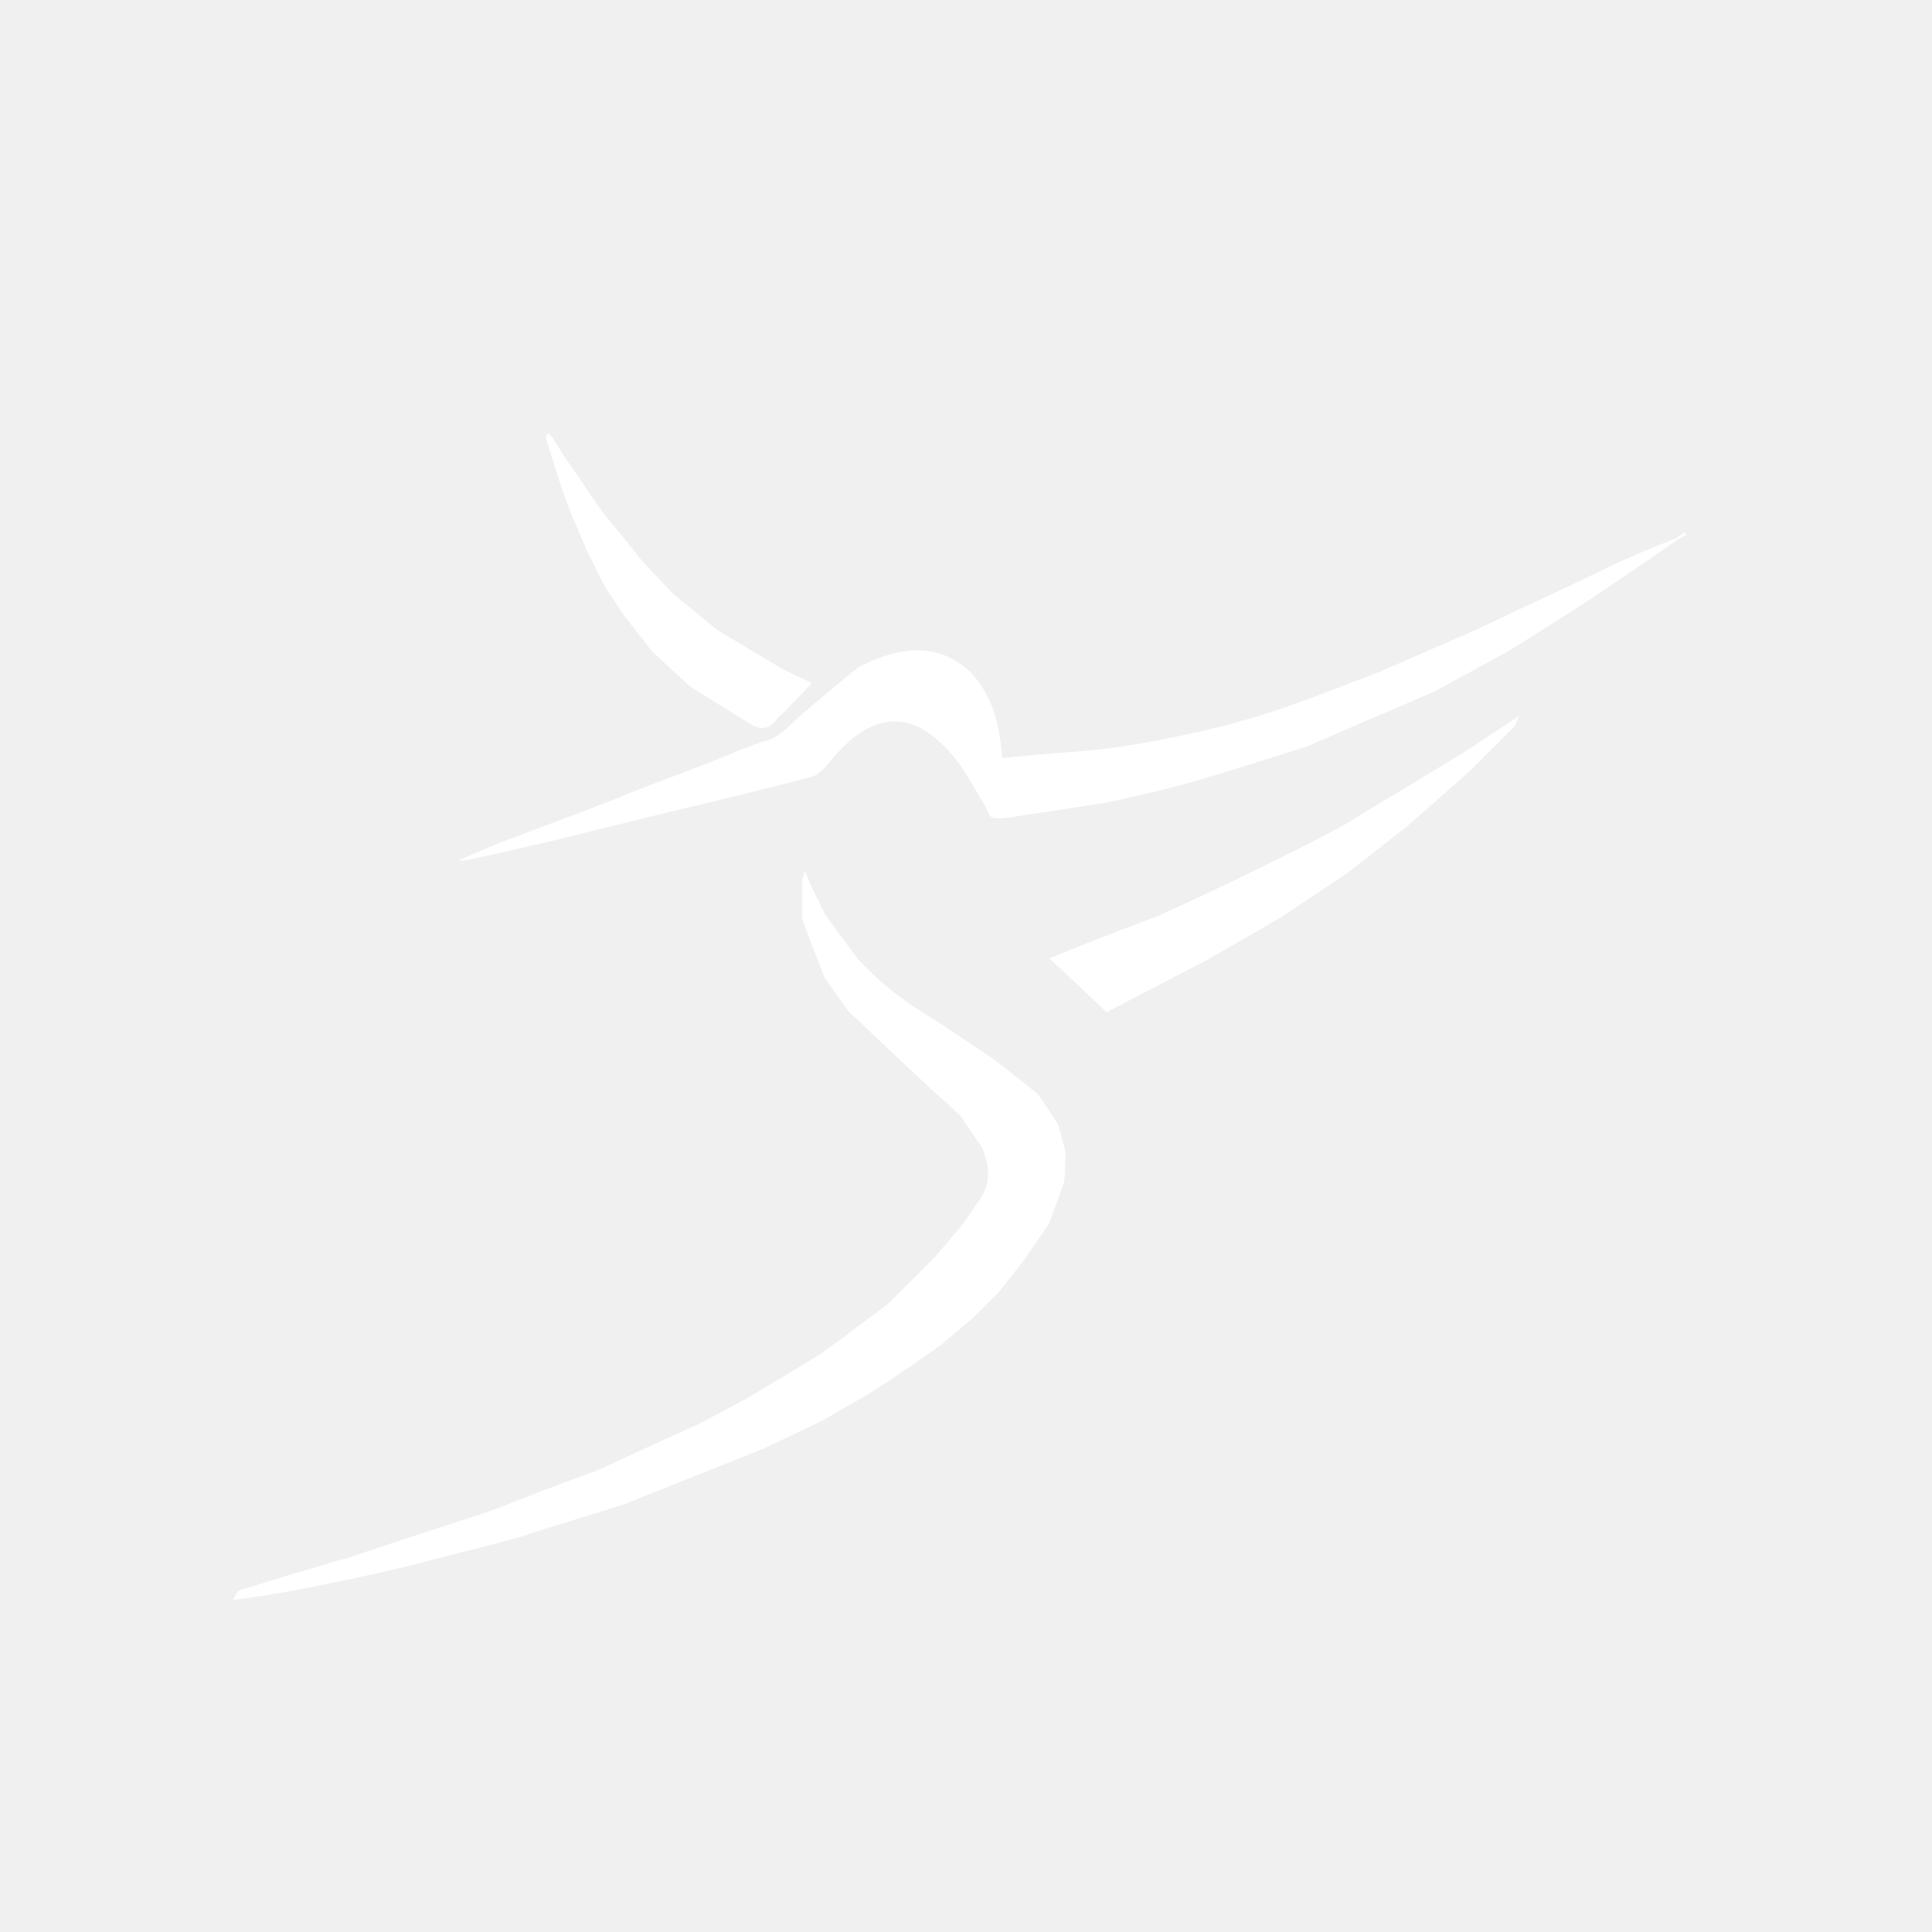
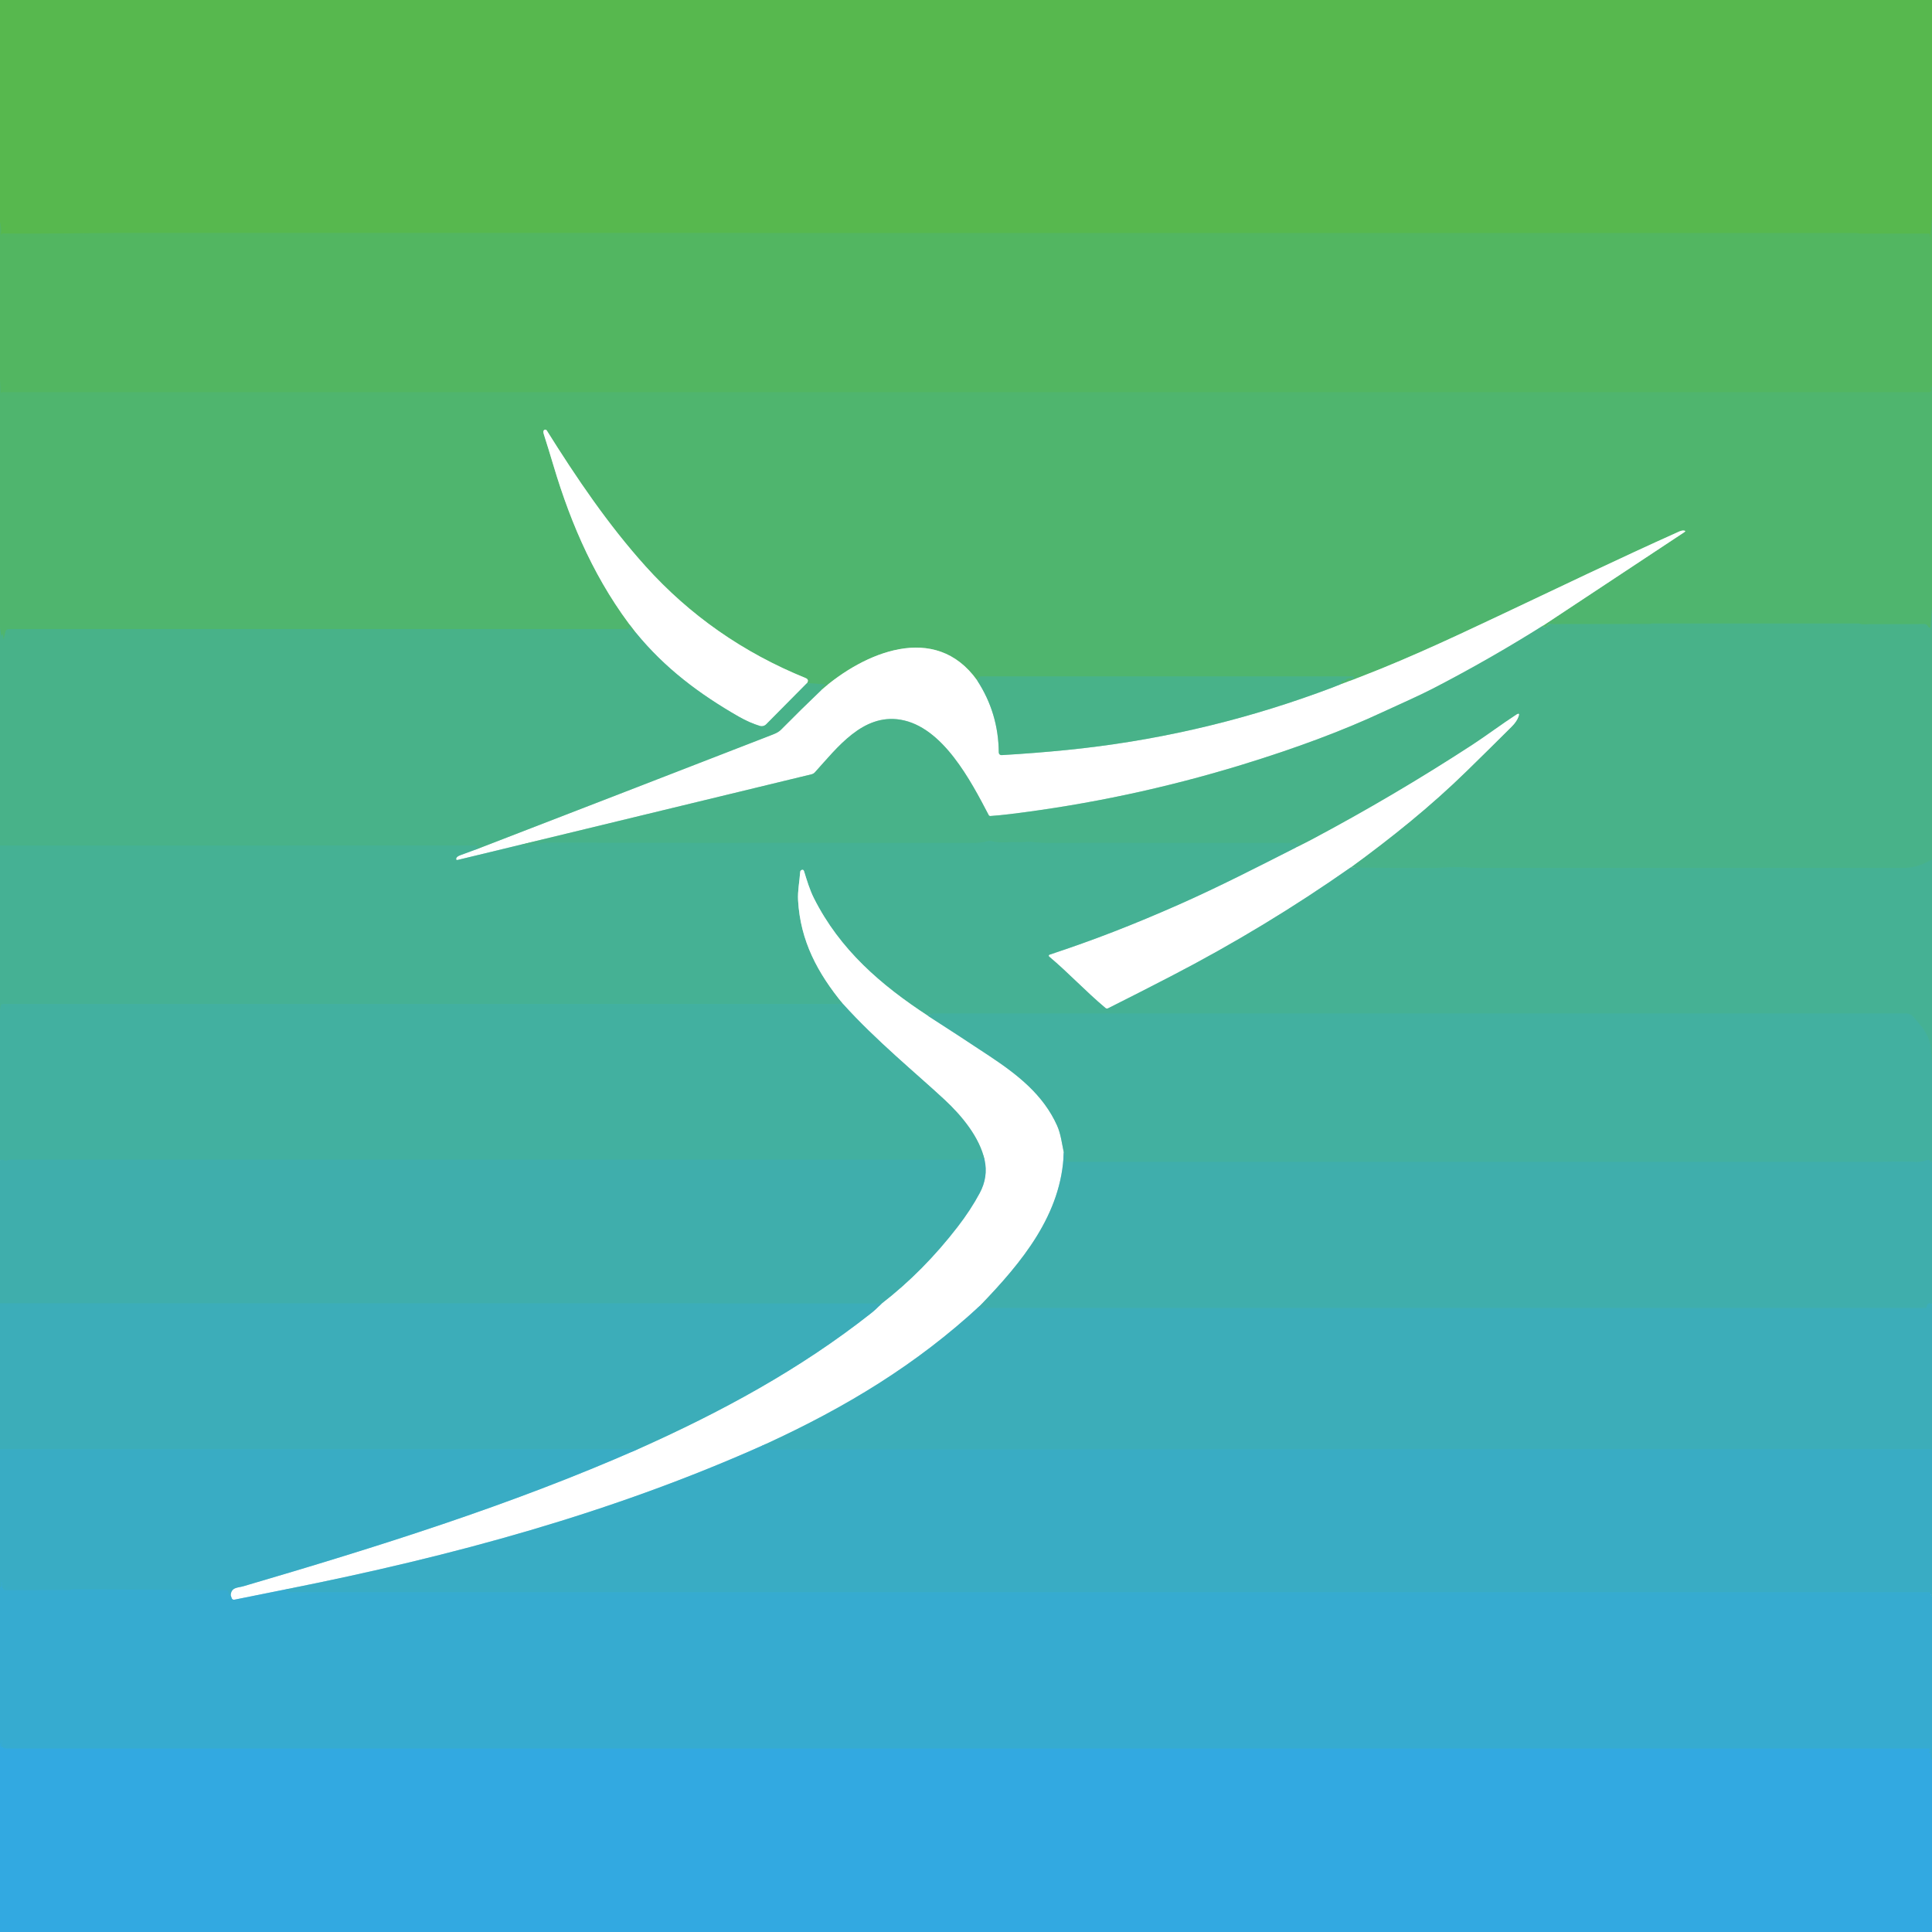
- <svg xmlns="http://www.w3.org/2000/svg" width="768px" height="768px" viewBox="0 0 768 768">
-   <defs>
-     <linearGradient id="G0" x1="46.196%" x2="46.926%" y1="29.806%" y2="93.603%">
-       <stop offset="0%" stop-color="#58b848" />
-       <stop offset="100%" stop-color="#31a9e5" />
-     </linearGradient>
-   </defs>
-   <g>
-     <path d="M 325.958 538.356C 329.658 535.606 333.203 533.167 336.893 530.425C 342.122 526.381 347.206 522.641 352.57 518.675C 359.172 512.184 365.495 505.921 371.967 499.348C 375.662 494.94 379.208 490.839 382.896 486.43C 385.272 482.975 387.506 479.828 389.786 476.339C 394.18 469.652 393.063 463.049 390.437 456.178C 387.383 451.88 384.644 447.796 381.678 443.43C 378.186 440.16 374.921 437.171 371.348 434.032C 366.243 429.313 361.445 424.744 356.343 420.029C 349.932 414.002 343.826 408.121 337.42 402.102C 334.05 397.552 330.979 393.14 327.685 388.44C 324.63 380.704 321.8 373.255 318.901 365.403C 318.877 360.279 318.92 355.559 318.899 350.419C 319.089 349.018 319.342 348.036 319.826 346.164C 320.787 348.164 321.311 349.254 321.945 351.046C 323.998 355.512 325.94 359.276 327.94 363.398C 332.293 369.518 336.588 375.279 340.883 381.04C 349.964 391.086 360.667 399.095 372.604 406.06C 380.083 410.991 387.204 415.863 394.663 420.784C 400.759 425.473 406.517 430.113 412.577 434.895C 415.347 438.92 417.815 442.802 420.58 446.86C 421.662 450.549 422.448 454.063 423.556 457.806C 423.597 461.737 423.315 465.438 423.1 469.57C 421.112 475.405 419.058 480.809 416.942 486.587C 413.673 491.418 410.466 495.875 407.212 500.667C 403.838 505.116 400.511 509.23 397.033 513.653C 393.647 517.092 390.411 520.223 387.028 523.657C 382.65 527.421 378.418 530.881 374.037 534.649C 367.306 539.448 360.744 543.969 354.132 548.416C 351.56 550.146 348.876 551.711 346.066 553.654C 339.66 557.413 333.432 560.869 327.045 564.641C 319.371 568.394 311.856 571.832 304.152 575.574C 285.759 583.006 267.555 590.135 249.157 597.57C 239.785 600.671 230.604 603.462 221.426 606.26C 217.075 607.586 212.728 608.925 208.172 610.568C 198.052 613.378 188.143 615.889 178.226 618.374C 174.293 619.359 170.347 620.289 166.186 621.561C 156.069 624.037 146.188 626.273 136.272 628.337C 122.08 631.292 107.862 634.121 92.561 636.055C 93.467 634.722 94.111 632.565 95.319 632.181C 108.54 627.978 121.847 624.045 135.14 620.068C 135.923 619.834 136.781 619.851 137.82 619.437C 155.541 613.46 173.058 607.834 190.544 602.111C 195.65 600.44 200.666 598.493 205.918 596.358C 216.21 592.313 226.307 588.581 236.407 584.856C 237.476 584.462 238.56 584.108 239.837 583.43C 252.774 577.386 265.511 571.646 278.548 565.684C 284.688 562.36 290.529 559.259 296.684 555.995C 306.6 550.111 316.202 544.39 325.958 538.356 z" fill="#ffffff" fillRule="evenodd" />
-     <path d="M 661.029 218.653C 651.651 225.084 642.422 231.208 633.039 237.644C 624.515 243.219 616.147 248.485 607.772 253.74C 605.434 255.207 603.076 256.642 600.438 258.32C 590.172 264.017 580.193 269.486 569.838 275.074C 553.091 282.218 536.722 289.241 519.768 296.622C 503.49 301.801 487.863 306.858 472.079 311.362C 461.822 314.289 451.334 316.411 440.525 318.936C 427.989 320.859 415.886 322.789 403.762 324.583C 400.687 325.038 397.416 325.657 394.494 325.017C 393.109 324.714 392.383 321.594 391.272 319.805C 387.485 313.707 384.214 307.189 379.751 301.629C 363.679 281.608 347.665 282.251 331.54 300.813C 328.938 303.808 326.158 307.832 322.752 308.75C 302.303 314.259 281.641 318.977 261.062 324.006C 247.663 327.28 234.283 330.632 220.895 333.949C 209.973 336.435 199.049 338.914 188.13 341.414C 186.277 341.838 184.443 342.353 182.28 341.999C 187.634 339.722 192.989 337.445 198.671 335.001C 211.171 330.274 223.347 325.725 235.514 321.151C 240.239 319.375 244.944 317.544 249.847 315.43C 259.91 311.439 269.809 307.821 279.652 304.057C 288.146 300.809 296.424 296.895 305.094 294.244C 310.274 292.66 313.215 288.992 317.214 285.264C 325.453 278.248 333.25 271.678 341.414 265.052C 343.094 264.356 344.386 263.666 345.724 263.082C 359.884 256.898 373.549 255.739 386.097 267.417C 394.703 277.029 397.513 288.454 398.339 301.337C 403.142 300.875 407.68 300.421 412.222 300.003C 423.35 298.978 434.572 298.556 445.589 296.829C 467.999 293.317 490.141 288.373 511.608 280.918C 523.875 276.658 535.91 271.733 548.429 267.061C 561.556 261.379 574.302 255.742 587.414 250.051C 596.852 245.609 605.925 241.222 615.364 236.891C 624.764 232.551 633.799 228.153 642.834 223.756C 650.283 220.508 657.732 217.259 665.742 214.157C 666.43 214.429 666.558 214.556 666.685 214.682C 664.849 215.903 663.013 217.124 661.029 218.653 z" fill="#ffffff" fillRule="evenodd" />
-     <path d="M 255.015 222.691C 259.206 227.254 263.245 231.511 267.731 236.213C 273.77 241.142 279.362 245.626 285.101 250.419C 293.481 255.52 301.715 260.311 310.128 265.408C 314.294 267.588 318.281 269.463 322.692 271.537C 318.646 275.814 315.27 279.383 311.893 282.953C 310.924 283.811 309.743 284.522 309.023 285.554C 305.809 290.163 302.051 290.482 297.351 287.22C 289.604 282.45 282.21 277.731 274.465 272.985C 269.293 268.361 264.471 263.766 259.345 259.027C 255.598 254.355 252.156 249.829 248.418 245.133C 245.654 241.078 243.188 237.192 240.422 233.135C 237.995 228.424 235.867 223.884 233.431 219.154C 231.33 214.427 229.536 209.889 227.432 205.158C 225.807 201.201 224.493 197.438 223.006 193.338C 221.886 189.918 220.939 186.835 219.912 183.376C 218.946 180.223 218.06 177.446 217.003 174.335C 217.183 173.377 217.532 172.754 217.882 172.13C 218.35 172.656 218.819 173.182 219.583 173.872C 221.347 176.591 222.815 179.146 224.581 181.869C 227.203 185.482 229.527 188.927 232.009 192.685C 234.866 196.914 237.566 200.831 240.573 204.893C 245.541 210.82 250.202 216.603 255.015 222.691 z" fill="#ffffff" fillRule="evenodd" />
-     <path d="M 666.115 214.11C 667.203 213.162 668.479 212.407 669.755 211.651C 669.936 211.964 670.116 212.277 670.297 212.59C 669.265 213.155 668.233 213.72 666.943 214.483C 666.558 214.555 666.43 214.429 666.115 214.11 z" fill="#ffffff" fillRule="evenodd" />
-     <path d="M 602.175 288.585C 596.115 294.705 590.187 300.528 584.112 306.656C 575.771 314.071 567.576 321.182 559.214 328.585C 551.456 334.697 543.865 340.515 536.122 346.645C 526.978 352.856 517.987 358.757 508.793 364.911C 499.953 370.08 491.314 374.992 482.681 379.916C 481.542 380.566 480.435 381.272 478.939 382.067C 465.808 388.839 453.052 395.496 439.856 402.383C 433.793 396.619 427.85 390.926 421.849 385.295C 420.422 383.956 418.8 382.826 417.301 380.978C 431.6 374.94 445.866 369.524 460.498 364.052C 469.856 359.781 478.848 355.565 487.84 351.35C 497.837 346.454 507.833 341.559 518.37 336.323C 524.12 333.266 529.399 330.667 534.521 327.792C 538.186 325.735 541.643 323.309 545.552 321.015C 557.578 313.888 569.243 306.794 580.909 299.7C 588.312 294.84 595.717 289.98 603.875 284.625C 603.175 286.26 602.74 287.274 602.175 288.585 z" fill="#ffffff" fillRule="evenodd" />
+ <svg xmlns="http://www.w3.org/2000/svg" version="1.1" viewBox="0.00 0.00 768.00 768.00">
+   <g stroke-width="2.00" fill="none" stroke-linecap="butt">
+     <path stroke="#55b758" vector-effect="non-scaling-stroke" d="   M 768.00 86.48   L 767.35 93.81   Q 767.29 94.44 767.13 93.87   Q 767.09 93.75 767.17 93.60   A 0.49 0.49 0.0 0 0 766.74 92.88   L 739.21 92.88   A 0.82 0.75 -28.9 0 1 738.84 92.79   Q 738.56 92.66 738.25 92.66   Q 393.00 92.63 47.75 92.63   C 33.55 92.63 16.64 93.05 1.08 92.82   A 0.32 0.31 21.1 0 0 0.82 92.93   Q 0.72 93.04 0.61 93.14   Q 0.32 93.37 0.36 93.01   Q 0.63 90.53 0.00 88.36" />
+     <path stroke="#51b668" vector-effect="non-scaling-stroke" d="   M 768.00 153.49   L 767.20 154.54   Q 767.12 154.64 767.25 154.68   Q 767.37 154.71 767.51 154.76   A 0.85 0.56 -24.4 0 1 766.75 155.96   L 0.93 155.96   Q 0.81 155.96 0.75 156.06   Q 0.65 156.21 0.51 156.19   Q 0.34 156.17 0.33 156.00   L 0.00 150.98" />
+     <path stroke="#4cb47c" vector-effect="non-scaling-stroke" d="   M 768.00 241.86   L 767.45 249.16   A 0.45 0.45 0.0 0 1 766.60 249.32   Q 766.34 248.76 765.90 248.38   Q 765.59 248.10 765.18 248.10   Q 752.71 248.10 740.25 248.15   Q 739.88 248.15 739.55 248.02   Q 739.16 247.86 738.74 247.86   L 656.50 247.86   A 0.32 0.28 -62.9 0 0 656.30 247.94   Q 656.18 248.05 656.00 248.05   Q 636.89 248.11 617.78 248.11   Q 617.69 248.11 616.75 248.00   Q 615.69 247.88 615.00 248.80   A 1.04 1.01 -80.5 0 1 614.55 249.13   Q 613.22 249.60 613.43 248.67" />
+     <path stroke="#a7dab7" vector-effect="non-scaling-stroke" d="   M 613.43 248.67   L 669.49 211.59   Q 670.38 211.00 669.31 210.90   Q 668.56 210.82 667.32 211.37   C 643.20 222.20 619.38 233.66 595.47 244.96   C 575.07 254.60 554.30 264.29 533.06 271.95" />
+     <path stroke="#4cb47c" vector-effect="non-scaling-stroke" d="   M 533.06 271.95   Q 533.07 271.43 533.23 270.98   A 0.49 0.49 0.0 0 1 533.94 270.71   Q 534.08 270.78 534.22 270.85   Q 534.40 270.94 534.51 270.78   Q 535.67 269.01 537.57 269.89   Q 538.03 270.10 538.05 269.60   L 538.07 269.21   A 0.32 0.31 0.9 0 0 537.75 268.89   L 390.01 268.88   Q 389.58 268.88 389.33 269.23   L 388.45 270.50" />
+     <path stroke="#a7dab7" vector-effect="non-scaling-stroke" d="   M 388.45 270.50   C 371.76 247.01 343.31 259.55 326.54 274.26" />
+     <path stroke="#4cb47c" vector-effect="non-scaling-stroke" d="   M 326.54 274.26   Q 326.56 273.12 327.50 272.63   Q 328.50 272.09 327.48 272.02   L 320.78 271.56" />
+     <path stroke="#a7dab7" vector-effect="non-scaling-stroke" d="   M 320.78 271.56   Q 321.74 270.14 320.22 269.53   Q 282.99 254.40 256.62 225.11   C 241.68 208.51 229.16 189.99 217.35 171.13   A 0.72 0.71 -52.9 0 0 216.06 171.31   Q 215.92 171.79 216.13 172.46   Q 218.12 178.71 219.99 184.98   C 227.16 209.06 237.10 231.66 252.76 251.50" />
+     <path stroke="#4cb47c" vector-effect="non-scaling-stroke" d="   M 252.76 251.50   Q 251.52 251.30 250.78 249.54   Q 250.60 249.12 250.27 249.42   Q 250.10 249.57 249.85 249.58   A 0.01 0.01 0.0 0 0 249.84 249.59   L 249.99 249.85   Q 250.14 250.08 249.86 250.08   L 3.48 250.09   A 1.32 1.32 0.0 0 0 2.19 251.12   L 1.64 253.51   Q 1.40 254.60 1.27 253.49   L 1.14 252.25   Q 1.11 251.95 0.95 252.31   Q 0.89 252.45 0.80 252.56   Q 0.51 252.85 0.45 252.45   L 0.00 249.70" />
+     <path stroke="#a4d9c4" vector-effect="non-scaling-stroke" d="   M 320.78 271.56   L 304.57 287.92   A 2.53 2.52 -59.0 0 1 302.03 288.56   Q 297.91 287.30 293.66 284.87   C 277.97 275.87 264.27 265.60 252.76 251.50" />
+     <path stroke="#a4d9c4" vector-effect="non-scaling-stroke" d="   M 613.43 248.67   Q 592.08 262.09 569.69 273.67   C 563.69 276.77 556.65 279.80 549.44 283.16   Q 525.96 294.11 493.73 303.99   Q 448.48 317.87 401.49 323.62   Q 397.66 324.09 393.73 324.38   Q 393.24 324.42 393.01 323.98   C 385.97 310.54 374.77 288.83 357.87 286.08   C 342.97 283.66 332.84 297.18 323.95 306.99   Q 323.41 307.59 322.62 307.79   L 207.91 335.56" />
+     <path stroke="#a2d8ca" vector-effect="non-scaling-stroke" d="   M 207.91 335.56   L 181.98 341.83   Q 181.16 342.03 181.36 341.21   Q 181.54 340.47 183.12 339.90   Q 186.57 338.65 190.00 337.37" />
+     <path stroke="#a4d9c4" vector-effect="non-scaling-stroke" d="   M 190.00 337.37   Q 248.63 314.73 307.22 291.98   Q 309.42 291.13 310.39 290.14   Q 318.37 282.06 326.54 274.26" />
+     <path stroke="#a4d9c4" vector-effect="non-scaling-stroke" d="   M 388.45 270.50   Q 396.91 283.47 397.03 299.13   A 1.05 1.04 87.9 0 0 398.14 300.17   Q 411.32 299.41 424.08 298.13   Q 475.33 293.01 523.73 275.49   Q 530.91 272.89 533.06 271.95" />
+     <path stroke="#47b28f" vector-effect="non-scaling-stroke" d="   M 768.00 341.64   Q 762.21 344.99 757.49 345.00   Q 671.93 345.06 586.38 345.01   Q 585.03 345.01 581.74 344.80   C 577.97 344.57 572.59 345.04 570.40 345.04   Q 553.82 345.10 536.82 344.89" />
+     <path stroke="#a4d9c4" vector-effect="non-scaling-stroke" d="   M 536.82 344.89   C 553.12 333.02 568.73 320.48 583.08 306.44   Q 592.02 297.70 600.88 288.88   Q 602.98 286.79 603.67 284.74   Q 604.21 283.16 602.81 284.07   C 596.88 287.93 590.58 292.65 585.25 296.12   Q 554.10 316.40 521.28 333.84   Q 518.30 335.42 515.24 336.86" />
+     <path stroke="#47b28f" vector-effect="non-scaling-stroke" d="   M 515.24 336.86   Q 515.11 336.21 515.53 335.79   Q 515.70 335.63 515.93 335.63   Q 516.08 335.63 516.24 335.63   Q 516.38 335.63 516.41 335.50   Q 516.45 335.33 516.38 335.22   Q 516.31 335.11 516.08 335.11   Q 465.66 335.15 415.25 335.07   Q 413.38 335.07 411.55 334.83   Q 409.69 334.60 407.90 334.74   Q 405.76 334.90 403.63 334.80   C 400.48 334.66 397.29 335.33 393.91 334.34   Q 393.45 334.21 392.98 334.33   Q 390.07 335.12 387.50 335.12   Q 302.62 335.13 217.75 335.00   Q 215.02 335.00 209.74 336.12   Q 208.06 336.48 207.91 335.56" />
+     <path stroke="#47b28f" vector-effect="non-scaling-stroke" d="   M 190.00 337.37   Q 189.71 336.98 189.61 336.52   Q 189.53 336.12 189.12 336.12   L 0.00 336.14" />
+     <path stroke="#a2d8ca" vector-effect="non-scaling-stroke" d="   M 536.82 344.89   Q 502.93 368.67 465.59 388.01   Q 452.97 394.55 440.46 400.82   A 0.94 0.92 51.4 0 1 439.45 400.70   C 431.59 394.13 424.76 386.72 417.04 380.25   A 0.44 0.44 0.0 0 1 417.19 379.50   C 434.82 373.67 450.37 367.65 468.96 359.43   C 484.55 352.52 499.95 344.62 515.24 336.86" />
+     <path stroke="#44b19a" vector-effect="non-scaling-stroke" d="   M 768.00 422.53   Q 767.82 419.76 767.55 417.01   C 767.00 411.31 763.87 407.95 760.38 404.03   A 3.46 3.44 68.8 0 0 757.82 402.89   Q 564.02 402.89 370.75 402.89   Q 370.53 402.89 370.42 403.10   Q 370.26 403.37 370.01 403.20   Q 369.51 402.87 368.91 403.84" />
+     <path stroke="#a2d8ca" vector-effect="non-scaling-stroke" d="   M 368.91 403.84   C 350.06 391.50 333.84 377.51 323.55 357.06   C 321.87 353.73 320.74 349.94 319.62 346.31   Q 319.39 345.58 318.71 345.81   A 0.90 0.89 -7.3 0 0 318.09 346.60   C 317.82 350.40 317.04 354.21 317.24 357.83   C 318.14 374.04 325.01 386.79 335.12 399.10" />
+     <path stroke="#44b19a" vector-effect="non-scaling-stroke" d="   M 335.12 399.10   L 1.04 399.11   Q 0.51 399.11 0.41 399.63   L 0.00 401.76" />
+     <path stroke="#a1d8d0" vector-effect="non-scaling-stroke" d="   M 368.91 403.84   Q 381.21 411.74 393.41 419.84   C 404.65 427.30 414.74 435.24 420.21 447.43   C 421.68 450.70 422.11 454.50 422.87 458.08" />
+     <path stroke="#9fd7d6" vector-effect="non-scaling-stroke" d="   M 422.87 458.08   C 422.11 482.68 406.21 501.79 389.71 518.90" />
+     <path stroke="#9ed6dc" vector-effect="non-scaling-stroke" d="   M 389.71 518.90   C 364.31 542.44 336.28 559.39 304.43 574.02" />
+     <path stroke="#9cd6e2" vector-effect="non-scaling-stroke" d="   M 304.43 574.02   C 243.22 601.48 179.84 618.60 113.95 631.72" />
+     <path stroke="#9bd5e8" vector-effect="non-scaling-stroke" d="   M 113.95 631.72   L 93.28 635.88   Q 92.35 636.07 92.05 635.17   L 91.70 634.12" />
+     <path stroke="#9cd6e2" vector-effect="non-scaling-stroke" d="   M 91.70 634.12   C 91.94 630.87 94.52 631.21 96.77 630.55   C 149.81 614.98 202.82 598.41 253.49 576.11" />
+     <path stroke="#9ed6dc" vector-effect="non-scaling-stroke" d="   M 253.49 576.11   C 286.49 561.38 317.79 544.49 346.26 522.04   Q 348.15 520.55 350.49 518.16" />
+     <path stroke="#9fd7d6" vector-effect="non-scaling-stroke" d="   M 350.49 518.16   Q 367.09 505.31 380.69 487.66   Q 385.87 480.95 389.45 474.26   Q 392.88 467.86 391.39 461.10" />
+     <path stroke="#a1d8d0" vector-effect="non-scaling-stroke" d="   M 391.39 461.10   C 389.37 452.04 382.37 443.56 375.41 437.09   C 364.48 426.94 348.02 413.47 335.12 399.10" />
+     <path stroke="#41afa6" vector-effect="non-scaling-stroke" d="   M 391.39 461.10   Q 391.10 461.03 390.94 460.65   Q 390.76 460.23 390.32 460.33   Q 390.05 460.40 389.90 460.64   Q 389.66 461.00 389.23 461.00   Q 196.67 461.00 4.11 461.00   C 3.63 461.00 3.08 461.26 2.56 461.35   Q 2.08 461.43 1.65 461.23   Q 0.83 460.84 0.00 461.21" />
+     <path stroke="#41afa6" vector-effect="non-scaling-stroke" d="   M 768.00 461.59   Q 767.76 462.51 767.04 461.39   Q 766.76 460.96 766.26 461.11   Q 763.42 462.01 761.75 461.92   C 757.24 461.65 751.48 461.88 748.29 461.88   Q 586.40 461.89 424.51 461.88   Q 424.48 461.88 424.44 461.87   Q 424.31 461.83 424.05 461.92   Q 423.70 462.04 423.73 461.66   Q 423.96 458.87 422.87 458.08" />
+     <path stroke="#3eaeb3" vector-effect="non-scaling-stroke" d="   M 768.00 518.36   Q 767.64 518.16 767.21 518.08   Q 766.85 518.01 766.55 518.23   Q 765.99 518.64 765.97 519.24   Q 765.95 519.97 765.21 519.97   L 389.64 519.98   A 0.23 0.23 0.0 0 1 389.59 519.52   Q 390.10 519.41 389.71 518.90" />
+     <path stroke="#3eaeb3" vector-effect="non-scaling-stroke" d="   M 350.49 518.16   L 0.00 518.13" />
+     <path stroke="#3badbf" vector-effect="non-scaling-stroke" d="   M 253.49 576.11   L 0.00 576.11" />
+     <path stroke="#3badbf" vector-effect="non-scaling-stroke" d="   M 768.00 576.11   Q 537.88 576.10 307.75 576.22   Q 302.11 576.22 304.43 574.02" />
+     <path stroke="#38acca" vector-effect="non-scaling-stroke" d="   M 768.00 634.60   Q 767.69 634.82 767.50 633.58   Q 767.40 632.95 766.77 632.95   L 114.91 632.95   A 0.80 0.79 -8.4 0 1 114.15 632.39   L 113.95 631.72" />
+     <path stroke="#38acca" vector-effect="non-scaling-stroke" d="   M 91.70 634.12   Q 90.99 634.37 90.71 632.70   Q 90.62 632.13 90.04 632.13   L 29.11 631.78   Q 28.70 631.78 28.33 631.95   Q 28.06 632.08 27.75 632.09   Q 15.02 632.11 2.29 632.12   Q 1.77 632.12 1.43 631.74   Q 0.48 630.68 0.75 629.27   Q 0.78 629.10 0.69 629.08   Q 0.64 629.07 0.58 629.06   Q 0.50 629.05 0.52 629.16   Q 0.78 631.01 0.00 631.01" />
+     <path stroke="#34aad9" vector-effect="non-scaling-stroke" d="   M 768.00 699.69   Q 767.16 698.98 767.41 696.90   Q 767.43 696.74 767.27 696.74   Q 767.07 696.74 766.87 696.74   A 0.20 0.20 0.0 0 1 766.80 696.36   Q 767.88 695.94 766.88 695.55   A 0.15 0.15 0.0 0 1 766.91 695.27   Q 767.27 695.20 767.34 695.09   Q 767.52 694.80 767.21 695.03   Q 767.10 695.12 767.00 695.12   Q 384.88 695.12 2.77 695.12   Q 1.45 695.12 0.94 694.51   Q 0.23 693.67 0.70 692.26   Q 0.72 692.21 0.75 692.18   Q 0.86 692.11 0.66 692.12   A 0.09 0.07 -2.8 0 0 0.57 692.20   Q 0.73 693.23 0.57 694.31   Q 0.38 695.62 0.21 694.31   L 0.00 692.74" />
  </g>
+   <path fill="#57b84e" d="   M 0.00 0.00   L 768.00 0.00   L 768.00 86.48   L 767.35 93.81   Q 767.29 94.44 767.13 93.87   Q 767.09 93.75 767.17 93.60   A 0.49 0.49 0.0 0 0 766.74 92.88   L 739.21 92.88   A 0.82 0.75 -28.9 0 1 738.84 92.79   Q 738.56 92.66 738.25 92.66   Q 393.00 92.63 47.75 92.63   C 33.55 92.63 16.64 93.05 1.08 92.82   A 0.32 0.31 21.1 0 0 0.82 92.93   Q 0.72 93.04 0.61 93.14   Q 0.32 93.37 0.36 93.01   Q 0.63 90.53 0.00 88.36   L 0.00 0.00   Z" />
+   <path fill="#52b661" d="   M 768.00 86.48   L 768.00 153.49   L 767.20 154.54   Q 767.12 154.64 767.25 154.68   Q 767.37 154.71 767.51 154.76   A 0.85 0.56 -24.4 0 1 766.75 155.96   L 0.93 155.96   Q 0.81 155.96 0.75 156.06   Q 0.65 156.21 0.51 156.19   Q 0.34 156.17 0.33 156.00   L 0.00 150.98   L 0.00 88.36   Q 0.63 90.53 0.36 93.01   Q 0.32 93.37 0.61 93.14   Q 0.72 93.04 0.82 92.93   A 0.32 0.31 21.1 0 1 1.08 92.82   C 16.64 93.05 33.55 92.63 47.75 92.63   Q 393.00 92.63 738.25 92.66   Q 738.56 92.66 738.84 92.79   A 0.82 0.75 -28.9 0 0 739.21 92.88   L 766.74 92.88   A 0.49 0.49 0.0 0 1 767.17 93.60   Q 767.09 93.75 767.13 93.87   Q 767.29 94.44 767.35 93.81   L 768.00 86.48   Z" />
+   <path fill="#4fb56e" d="   M 0.00 150.98   L 0.33 156.00   Q 0.34 156.17 0.51 156.19   Q 0.65 156.21 0.75 156.06   Q 0.81 155.96 0.93 155.96   L 766.75 155.96   A 0.85 0.56 -24.4 0 0 767.51 154.76   Q 767.37 154.71 767.25 154.68   Q 767.12 154.64 767.20 154.54   L 768.00 153.49   L 768.00 241.86   L 767.45 249.16   A 0.45 0.45 0.0 0 1 766.60 249.32   Q 766.34 248.76 765.90 248.38   Q 765.59 248.10 765.18 248.10   Q 752.71 248.10 740.25 248.15   Q 739.88 248.15 739.55 248.02   Q 739.16 247.86 738.74 247.86   L 656.50 247.86   A 0.32 0.28 -62.9 0 0 656.30 247.94   Q 656.18 248.05 656.00 248.05   Q 636.89 248.11 617.78 248.11   Q 617.69 248.11 616.75 248.00   Q 615.69 247.88 615.00 248.80   A 1.04 1.01 -80.5 0 1 614.55 249.13   Q 613.22 249.60 613.43 248.67   L 669.49 211.59   Q 670.38 211.00 669.31 210.90   Q 668.56 210.82 667.32 211.37   C 643.20 222.20 619.38 233.66 595.47 244.96   C 575.07 254.60 554.30 264.29 533.06 271.95   Q 533.07 271.43 533.23 270.98   A 0.49 0.49 0.0 0 1 533.94 270.71   Q 534.08 270.78 534.22 270.85   Q 534.40 270.94 534.51 270.78   Q 535.67 269.01 537.57 269.89   Q 538.03 270.10 538.05 269.60   L 538.07 269.21   A 0.32 0.31 0.9 0 0 537.75 268.89   L 390.01 268.88   Q 389.58 268.88 389.33 269.23   L 388.45 270.50   C 371.76 247.01 343.31 259.55 326.54 274.26   Q 326.56 273.12 327.50 272.63   Q 328.50 272.09 327.48 272.02   L 320.78 271.56   Q 321.74 270.14 320.22 269.53   Q 282.99 254.40 256.62 225.11   C 241.68 208.51 229.16 189.99 217.35 171.13   A 0.72 0.71 -52.9 0 0 216.06 171.31   Q 215.92 171.79 216.13 172.46   Q 218.12 178.71 219.99 184.98   C 227.16 209.06 237.10 231.66 252.76 251.50   Q 251.52 251.30 250.78 249.54   Q 250.60 249.12 250.27 249.42   Q 250.10 249.57 249.85 249.58   A 0.01 0.01 0.0 0 0 249.84 249.59   L 249.99 249.85   Q 250.14 250.08 249.86 250.08   L 3.48 250.09   A 1.32 1.32 0.0 0 0 2.19 251.12   L 1.64 253.51   Q 1.40 254.60 1.27 253.49   L 1.14 252.25   Q 1.11 251.95 0.95 252.31   Q 0.89 252.45 0.80 252.56   Q 0.51 252.85 0.45 252.45   L 0.00 249.70   L 0.00 150.98   Z" />
+   <path fill="#ffffff" d="   M 320.78 271.56   L 304.57 287.92   A 2.53 2.52 -59.0 0 1 302.03 288.56   Q 297.91 287.30 293.66 284.87   C 277.97 275.87 264.27 265.60 252.76 251.50   C 237.10 231.66 227.16 209.06 219.99 184.98   Q 218.12 178.71 216.13 172.46   Q 215.92 171.79 216.06 171.31   A 0.72 0.71 -52.9 0 1 217.35 171.13   C 229.16 189.99 241.68 208.51 256.62 225.11   Q 282.99 254.40 320.22 269.53   Q 321.74 270.14 320.78 271.56   Z" />
+   <path fill="#ffffff" d="   M 613.43 248.67   Q 592.08 262.09 569.69 273.67   C 563.69 276.77 556.65 279.80 549.44 283.16   Q 525.96 294.11 493.73 303.99   Q 448.48 317.87 401.49 323.62   Q 397.66 324.09 393.73 324.38   Q 393.24 324.42 393.01 323.98   C 385.97 310.54 374.77 288.83 357.87 286.08   C 342.97 283.66 332.84 297.18 323.95 306.99   Q 323.41 307.59 322.62 307.79   L 207.91 335.56   L 181.98 341.83   Q 181.16 342.03 181.36 341.21   Q 181.54 340.47 183.12 339.90   Q 186.57 338.65 190.00 337.37   Q 248.63 314.73 307.22 291.98   Q 309.42 291.13 310.39 290.14   Q 318.37 282.06 326.54 274.26   C 343.31 259.55 371.76 247.01 388.45 270.50   Q 396.91 283.47 397.03 299.13   A 1.05 1.04 87.9 0 0 398.14 300.17   Q 411.32 299.41 424.08 298.13   Q 475.33 293.01 523.73 275.49   Q 530.91 272.89 533.06 271.95   C 554.30 264.29 575.07 254.60 595.47 244.96   C 619.38 233.66 643.20 222.20 667.32 211.37   Q 668.56 210.82 669.31 210.90   Q 670.38 211.00 669.49 211.59   L 613.43 248.67   Z" />
+   <path fill="#48b289" d="   M 768.00 241.86   L 768.00 341.64   Q 762.21 344.99 757.49 345.00   Q 671.93 345.06 586.38 345.01   Q 585.03 345.01 581.74 344.80   C 577.97 344.57 572.59 345.04 570.40 345.04   Q 553.82 345.10 536.82 344.89   C 553.12 333.02 568.73 320.48 583.08 306.44   Q 592.02 297.70 600.88 288.88   Q 602.98 286.79 603.67 284.74   Q 604.21 283.16 602.81 284.07   C 596.88 287.93 590.58 292.65 585.25 296.12   Q 554.10 316.40 521.28 333.84   Q 518.30 335.42 515.24 336.86   Q 515.11 336.21 515.53 335.79   Q 515.70 335.63 515.93 335.63   Q 516.08 335.63 516.24 335.63   Q 516.38 335.63 516.41 335.50   Q 516.45 335.33 516.38 335.22   Q 516.31 335.11 516.08 335.11   Q 465.66 335.15 415.25 335.07   Q 413.38 335.07 411.55 334.83   Q 409.69 334.60 407.90 334.74   Q 405.76 334.90 403.63 334.80   C 400.48 334.66 397.29 335.33 393.91 334.34   Q 393.45 334.21 392.98 334.33   Q 390.07 335.12 387.50 335.12   Q 302.62 335.13 217.75 335.00   Q 215.02 335.00 209.74 336.12   Q 208.06 336.48 207.91 335.56   L 322.62 307.79   Q 323.41 307.59 323.95 306.99   C 332.84 297.18 342.97 283.66 357.87 286.08   C 374.77 288.83 385.97 310.54 393.01 323.98   Q 393.24 324.42 393.73 324.38   Q 397.66 324.09 401.49 323.62   Q 448.48 317.87 493.73 303.99   Q 525.96 294.11 549.44 283.16   C 556.65 279.80 563.69 276.77 569.69 273.67   Q 592.08 262.09 613.43 248.67   Q 613.22 249.60 614.55 249.13   A 1.04 1.01 -80.5 0 0 615.00 248.80   Q 615.69 247.88 616.75 248.00   Q 617.69 248.11 617.78 248.11   Q 636.89 248.11 656.00 248.05   Q 656.18 248.05 656.30 247.94   A 0.32 0.28 -62.9 0 1 656.50 247.86   L 738.74 247.86   Q 739.16 247.86 739.55 248.02   Q 739.88 248.15 740.25 248.15   Q 752.71 248.10 765.18 248.10   Q 765.59 248.10 765.90 248.38   Q 766.34 248.76 766.60 249.32   A 0.45 0.45 0.0 0 0 767.45 249.16   L 768.00 241.86   Z" />
+   <path fill="#48b289" d="   M 252.76 251.50   C 264.27 265.60 277.97 275.87 293.66 284.87   Q 297.91 287.30 302.03 288.56   A 2.53 2.52 -59.0 0 0 304.57 287.92   L 320.78 271.56   L 327.48 272.02   Q 328.50 272.09 327.50 272.63   Q 326.56 273.12 326.54 274.26   Q 318.37 282.06 310.39 290.14   Q 309.42 291.13 307.22 291.98   Q 248.63 314.73 190.00 337.37   Q 189.71 336.98 189.61 336.52   Q 189.53 336.12 189.12 336.12   L 0.00 336.14   L 0.00 249.70   L 0.45 252.45   Q 0.51 252.85 0.80 252.56   Q 0.89 252.45 0.95 252.31   Q 1.11 251.95 1.14 252.25   L 1.27 253.49   Q 1.40 254.60 1.64 253.51   L 2.19 251.12   A 1.32 1.32 0.0 0 1 3.48 250.09   L 249.86 250.08   Q 250.14 250.08 249.99 249.85   L 249.84 249.59   A 0.01 0.01 0.0 0 1 249.85 249.58   Q 250.10 249.57 250.27 249.42   Q 250.60 249.12 250.78 249.54   Q 251.52 251.30 252.76 251.50   Z" />
+   <path fill="#48b289" d="   M 533.06 271.95   Q 530.91 272.89 523.73 275.49   Q 475.33 293.01 424.08 298.13   Q 411.32 299.41 398.14 300.17   A 1.05 1.04 87.9 0 1 397.03 299.13   Q 396.91 283.47 388.45 270.50   L 389.33 269.23   Q 389.58 268.88 390.01 268.88   L 537.75 268.89   A 0.32 0.31 0.9 0 1 538.07 269.21   L 538.05 269.60   Q 538.03 270.10 537.57 269.89   Q 535.67 269.01 534.51 270.78   Q 534.40 270.94 534.22 270.85   Q 534.08 270.78 533.94 270.71   A 0.49 0.49 0.0 0 0 533.23 270.98   Q 533.07 271.43 533.06 271.95   Z" />
+   <path fill="#ffffff" d="   M 536.82 344.89   Q 502.93 368.67 465.59 388.01   Q 452.97 394.55 440.46 400.82   A 0.94 0.92 51.4 0 1 439.45 400.70   C 431.59 394.13 424.76 386.72 417.04 380.25   A 0.44 0.44 0.0 0 1 417.19 379.50   C 434.82 373.67 450.37 367.65 468.96 359.43   C 484.55 352.52 499.95 344.62 515.24 336.86   Q 518.30 335.42 521.28 333.84   Q 554.10 316.40 585.25 296.12   C 590.58 292.65 596.88 287.93 602.81 284.07   Q 604.21 283.16 603.67 284.74   Q 602.98 286.79 600.88 288.88   Q 592.02 297.70 583.08 306.44   C 568.73 320.48 553.12 333.02 536.82 344.89   Z" />
+   <path fill="#45b194" d="   M 515.24 336.86   C 499.95 344.62 484.55 352.52 468.96 359.43   C 450.37 367.65 434.82 373.67 417.19 379.50   A 0.44 0.44 0.0 0 0 417.04 380.25   C 424.76 386.72 431.59 394.13 439.45 400.70   A 0.94 0.92 51.4 0 0 440.46 400.82   Q 452.97 394.55 465.59 388.01   Q 502.93 368.67 536.82 344.89   Q 553.82 345.10 570.40 345.04   C 572.59 345.04 577.97 344.57 581.74 344.80   Q 585.03 345.01 586.38 345.01   Q 671.93 345.06 757.49 345.00   Q 762.21 344.99 768.00 341.64   L 768.00 422.53   Q 767.82 419.76 767.55 417.01   C 767.00 411.31 763.87 407.95 760.38 404.03   A 3.46 3.44 68.8 0 0 757.82 402.89   Q 564.02 402.89 370.75 402.89   Q 370.53 402.89 370.42 403.10   Q 370.26 403.37 370.01 403.20   Q 369.51 402.87 368.91 403.84   C 350.06 391.50 333.84 377.51 323.55 357.06   C 321.87 353.73 320.74 349.94 319.62 346.31   Q 319.39 345.58 318.71 345.81   A 0.90 0.89 -7.3 0 0 318.09 346.60   C 317.82 350.40 317.04 354.21 317.24 357.83   C 318.14 374.04 325.01 386.79 335.12 399.10   L 1.04 399.11   Q 0.51 399.11 0.41 399.63   L 0.00 401.76   L 0.00 336.14   L 189.12 336.12   Q 189.53 336.12 189.61 336.52   Q 189.71 336.98 190.00 337.37   Q 186.57 338.65 183.12 339.90   Q 181.54 340.47 181.36 341.21   Q 181.16 342.03 181.98 341.83   L 207.91 335.56   Q 208.06 336.48 209.74 336.12   Q 215.02 335.00 217.75 335.00   Q 302.62 335.13 387.50 335.12   Q 390.07 335.12 392.98 334.33   Q 393.45 334.21 393.91 334.34   C 397.29 335.33 400.48 334.66 403.63 334.80   Q 405.76 334.90 407.90 334.74   Q 409.69 334.60 411.55 334.83   Q 413.38 335.07 415.25 335.07   Q 465.66 335.15 516.08 335.11   Q 516.31 335.11 516.38 335.22   Q 516.45 335.33 516.41 335.50   Q 516.38 335.63 516.24 335.63   Q 516.08 335.63 515.93 335.63   Q 515.70 335.63 515.53 335.79   Q 515.11 336.21 515.24 336.86   Z" />
+   <path fill="#ffffff" d="   M 368.91 403.84   Q 381.21 411.74 393.41 419.84   C 404.65 427.30 414.74 435.24 420.21 447.43   C 421.68 450.70 422.11 454.50 422.87 458.08   C 422.11 482.68 406.21 501.79 389.71 518.90   C 364.31 542.44 336.28 559.39 304.43 574.02   C 243.22 601.48 179.84 618.60 113.95 631.72   L 93.28 635.88   Q 92.35 636.07 92.05 635.17   L 91.70 634.12   C 91.94 630.87 94.52 631.21 96.77 630.55   C 149.81 614.98 202.82 598.41 253.49 576.11   C 286.49 561.38 317.79 544.49 346.26 522.04   Q 348.15 520.55 350.49 518.16   Q 367.09 505.31 380.69 487.66   Q 385.87 480.95 389.45 474.26   Q 392.88 467.86 391.39 461.10   C 389.37 452.04 382.37 443.56 375.41 437.09   C 364.48 426.94 348.02 413.47 335.12 399.10   C 325.01 386.79 318.14 374.04 317.24 357.83   C 317.04 354.21 317.82 350.40 318.09 346.60   A 0.90 0.89 -7.3 0 1 318.71 345.81   Q 319.39 345.58 319.62 346.31   C 320.74 349.94 321.87 353.73 323.55 357.06   C 333.84 377.51 350.06 391.50 368.91 403.84   Z" />
+   <path fill="#42b0a0" d="   M 335.12 399.10   C 348.02 413.47 364.48 426.94 375.41 437.09   C 382.37 443.56 389.37 452.04 391.39 461.10   Q 391.10 461.03 390.94 460.65   Q 390.76 460.23 390.32 460.33   Q 390.05 460.40 389.90 460.64   Q 389.66 461.00 389.23 461.00   Q 196.67 461.00 4.11 461.00   C 3.63 461.00 3.08 461.26 2.56 461.35   Q 2.08 461.43 1.65 461.23   Q 0.83 460.84 0.00 461.21   L 0.00 401.76   L 0.41 399.63   Q 0.51 399.11 1.04 399.11   L 335.12 399.10   Z" />
+   <path fill="#42b0a0" d="   M 768.00 422.53   L 768.00 461.59   Q 767.76 462.51 767.04 461.39   Q 766.76 460.96 766.26 461.11   Q 763.42 462.01 761.75 461.92   C 757.24 461.65 751.48 461.88 748.29 461.88   Q 586.40 461.89 424.51 461.88   Q 424.48 461.88 424.44 461.87   Q 424.31 461.83 424.05 461.92   Q 423.70 462.04 423.73 461.66   Q 423.96 458.87 422.87 458.08   C 422.11 454.50 421.68 450.70 420.21 447.43   C 414.74 435.24 404.65 427.30 393.41 419.84   Q 381.21 411.74 368.91 403.84   Q 369.51 402.87 370.01 403.20   Q 370.26 403.37 370.42 403.10   Q 370.53 402.89 370.75 402.89   Q 564.02 402.89 757.82 402.89   A 3.46 3.44 68.8 0 1 760.38 404.03   C 763.87 407.95 767.00 411.31 767.55 417.01   Q 767.82 419.76 768.00 422.53   Z" />
+   <path fill="#3faeac" d="   M 768.00 461.59   L 768.00 518.36   Q 767.64 518.16 767.21 518.08   Q 766.85 518.01 766.55 518.23   Q 765.99 518.64 765.97 519.24   Q 765.95 519.97 765.21 519.97   L 389.64 519.98   A 0.23 0.23 0.0 0 1 389.59 519.52   Q 390.10 519.41 389.71 518.90   C 406.21 501.79 422.11 482.68 422.87 458.08   Q 423.96 458.87 423.73 461.66   Q 423.70 462.04 424.05 461.92   Q 424.31 461.83 424.44 461.87   Q 424.48 461.88 424.51 461.88   Q 586.40 461.89 748.29 461.88   C 751.48 461.88 757.24 461.65 761.75 461.92   Q 763.42 462.01 766.26 461.11   Q 766.76 460.96 767.04 461.39   Q 767.76 462.51 768.00 461.59   Z" />
+   <path fill="#3faeac" d="   M 391.39 461.10   Q 392.88 467.86 389.45 474.26   Q 385.87 480.95 380.69 487.66   Q 367.09 505.31 350.49 518.16   L 0.00 518.13   L 0.00 461.21   Q 0.83 460.84 1.65 461.23   Q 2.08 461.43 2.56 461.35   C 3.08 461.26 3.63 461.00 4.11 461.00   Q 196.67 461.00 389.23 461.00   Q 389.66 461.00 389.90 460.64   Q 390.05 460.40 390.32 460.33   Q 390.76 460.23 390.94 460.65   Q 391.10 461.03 391.39 461.10   Z" />
+   <path fill="#3cadb9" d="   M 0.00 518.13   L 350.49 518.16   Q 348.15 520.55 346.26 522.04   C 317.79 544.49 286.49 561.38 253.49 576.11   L 0.00 576.11   L 0.00 518.13   Z" />
+   <path fill="#3cadb9" d="   M 768.00 518.36   L 768.00 576.11   Q 537.88 576.10 307.75 576.22   Q 302.11 576.22 304.43 574.02   C 336.28 559.39 364.31 542.44 389.71 518.90   Q 390.10 519.41 389.59 519.52   A 0.23 0.23 0.0 0 0 389.64 519.98   L 765.21 519.97   Q 765.95 519.97 765.97 519.24   Q 765.99 518.64 766.55 518.23   Q 766.85 518.01 767.21 518.08   Q 767.64 518.16 768.00 518.36   Z" />
+   <path fill="#39acc4" d="   M 304.43 574.02   Q 302.11 576.22 307.75 576.22   Q 537.88 576.10 768.00 576.11   L 768.00 634.60   Q 767.69 634.82 767.50 633.58   Q 767.40 632.95 766.77 632.95   L 114.91 632.95   A 0.80 0.79 -8.4 0 1 114.15 632.39   L 113.95 631.72   C 179.84 618.60 243.22 601.48 304.43 574.02   Z" />
+   <path fill="#39acc4" d="   M 0.00 576.11   L 253.49 576.11   C 202.82 598.41 149.81 614.98 96.77 630.55   C 94.52 631.21 91.94 630.87 91.70 634.12   Q 90.99 634.37 90.71 632.70   Q 90.62 632.13 90.04 632.13   L 29.11 631.78   Q 28.70 631.78 28.33 631.95   Q 28.06 632.08 27.75 632.09   Q 15.02 632.11 2.29 632.12   Q 1.77 632.12 1.43 631.74   Q 0.48 630.68 0.75 629.27   Q 0.78 629.10 0.69 629.08   Q 0.64 629.07 0.58 629.06   Q 0.50 629.05 0.52 629.16   Q 0.78 631.01 0.00 631.01   L 0.00 576.11   Z" />
+   <path fill="#36abd0" d="   M 91.70 634.12   L 92.05 635.17   Q 92.35 636.07 93.28 635.88   L 113.95 631.72   L 114.15 632.39   A 0.80 0.79 -8.4 0 0 114.91 632.95   L 766.77 632.95   Q 767.40 632.95 767.50 633.58   Q 767.69 634.82 768.00 634.60   L 768.00 699.69   Q 767.16 698.98 767.41 696.90   Q 767.43 696.74 767.27 696.74   Q 767.07 696.74 766.87 696.74   A 0.20 0.20 0.0 0 1 766.80 696.36   Q 767.88 695.94 766.88 695.55   A 0.15 0.15 0.0 0 1 766.91 695.27   Q 767.27 695.20 767.34 695.09   Q 767.52 694.80 767.21 695.03   Q 767.10 695.12 767.00 695.12   Q 384.88 695.12 2.77 695.12   Q 1.45 695.12 0.94 694.51   Q 0.23 693.67 0.70 692.26   Q 0.72 692.21 0.75 692.18   Q 0.86 692.11 0.66 692.12   A 0.09 0.07 -2.8 0 0 0.57 692.20   Q 0.73 693.23 0.57 694.31   Q 0.38 695.62 0.21 694.31   L 0.00 692.74   L 0.00 631.01   Q 0.78 631.01 0.52 629.16   Q 0.50 629.05 0.58 629.06   Q 0.64 629.07 0.69 629.08   Q 0.78 629.10 0.75 629.27   Q 0.48 630.68 1.43 631.74   Q 1.77 632.12 2.29 632.12   Q 15.02 632.11 27.75 632.09   Q 28.06 632.08 28.33 631.95   Q 28.70 631.78 29.11 631.78   L 90.04 632.13   Q 90.62 632.13 90.71 632.70   Q 90.99 634.37 91.70 634.12   Z" />
+   <path fill="#32a9e1" d="   M 768.00 699.69   L 768.00 768.00   L 0.00 768.00   L 0.00 692.74   L 0.21 694.31   Q 0.38 695.62 0.57 694.31   Q 0.73 693.23 0.57 692.20   A 0.09 0.07 -2.8 0 1 0.66 692.12   Q 0.86 692.11 0.75 692.18   Q 0.72 692.21 0.70 692.26   Q 0.23 693.67 0.94 694.51   Q 1.45 695.12 2.77 695.12   Q 384.88 695.12 767.00 695.12   Q 767.10 695.12 767.21 695.03   Q 767.52 694.80 767.34 695.09   Q 767.27 695.20 766.91 695.27   A 0.15 0.15 0.0 0 0 766.88 695.55   Q 767.88 695.94 766.80 696.36   A 0.20 0.20 0.0 0 0 766.87 696.74   Q 767.07 696.74 767.27 696.74   Q 767.43 696.74 767.41 696.90   Q 767.16 698.98 768.00 699.69   Z" />
</svg>
